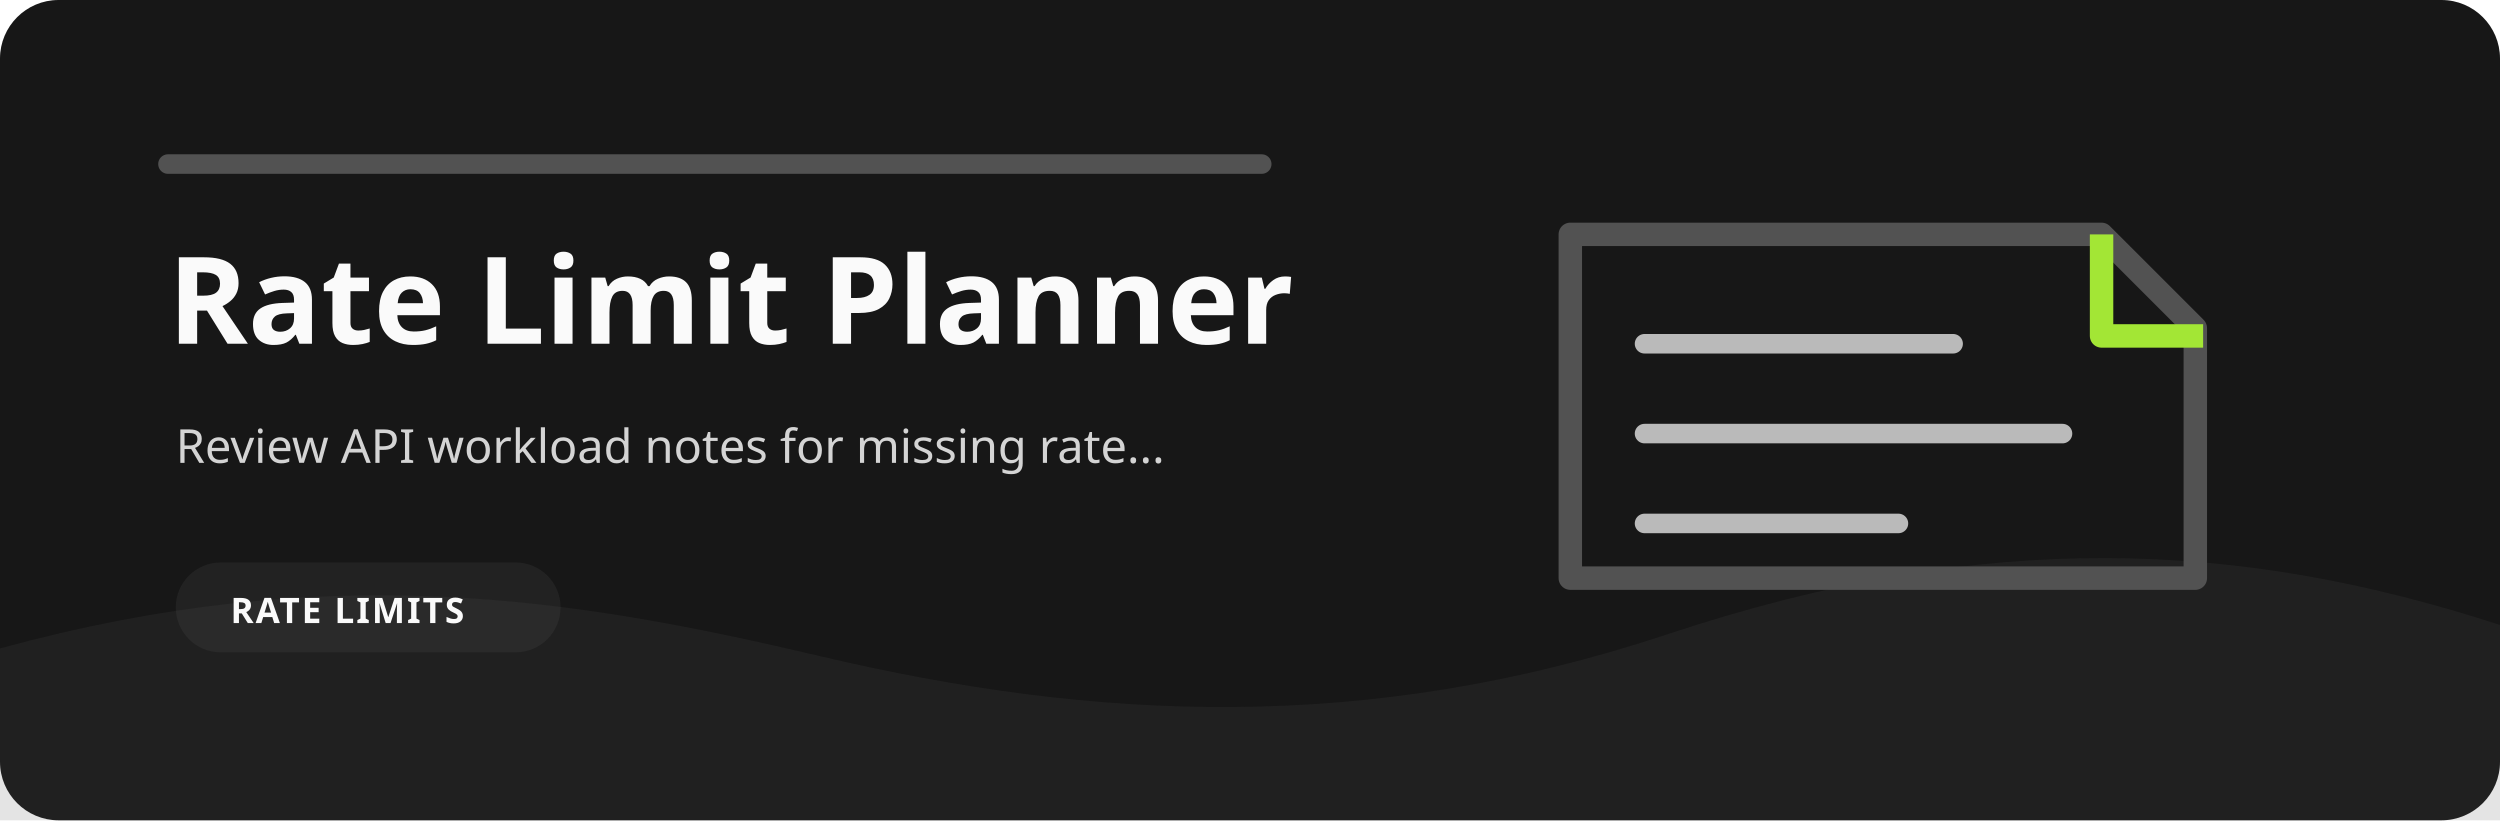
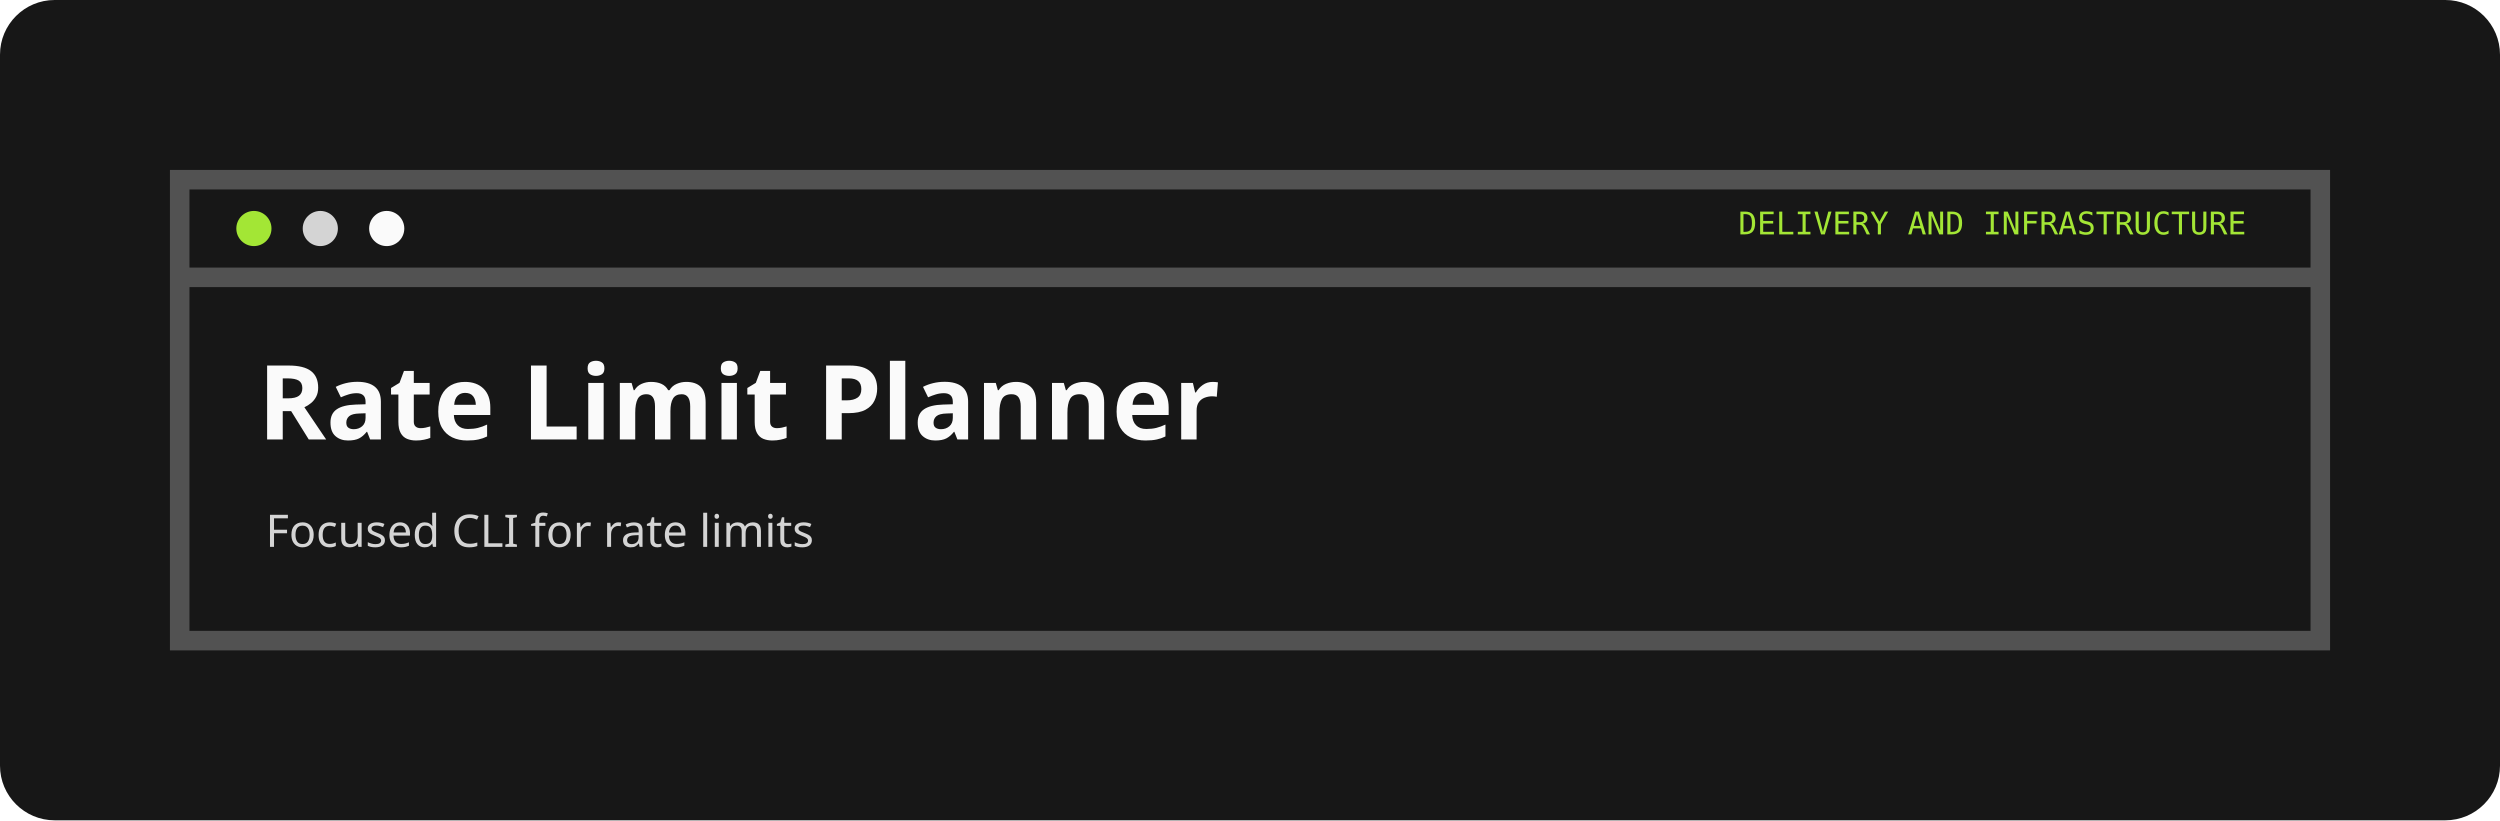
- <svg xmlns="http://www.w3.org/2000/svg" width="1280" height="420" viewBox="0 0 1280 420" fill="none" role="img" aria-label="Rate Limit Planner project cover">
-   <rect width="1280" height="420" rx="30" fill="#171717" />
-   <path d="M0 332C168 286 293 306 420 336C560 369 699 376 853 325C1018 270 1148 277 1280 320V420H0V332Z" fill="#525252" opacity=".16" />
-   <path d="M86 84h560" stroke="#525252" stroke-width="10" stroke-linecap="round" />
-   <text x="86" y="176" fill="#fafafa" font-family="Space Grotesk, ui-sans-serif, system-ui" font-size="62" font-weight="800">Rate Limit Planner</text>
-   <text x="90" y="237" fill="#d4d4d4" font-family="Space Grotesk, ui-sans-serif, system-ui" font-size="24" font-weight="500">Review API workload notes for missing rate...</text>
-   <rect x="90" y="288" width="197" height="46" rx="23" fill="#525252" opacity=".20" />
-   <text x="118" y="319" fill="#fafafa" font-family="Space Grotesk, ui-sans-serif, system-ui" font-size="18" font-weight="800" letter-spacing="1">RATE LIMITS</text>
-   <path d="M804 120h272l48 48v128H804z" fill="none" stroke="#525252" stroke-width="12" stroke-linejoin="round" />
-   <path d="M1076 120v52h52" fill="none" stroke="#a3e635" stroke-width="12" stroke-linejoin="round" />
-   <path d="M842 176h158M842 222h214M842 268h130" stroke="#fafafa" stroke-width="10" stroke-linecap="round" opacity=".72" />
+ <svg xmlns="http://www.w3.org/2000/svg" width="1280" height="420" viewBox="0 0 1280 420" fill="none" role="img" aria-label="Rate Limit Planner cover">
+   <rect width="1280" height="420" rx="28" fill="#171717" />
+   <path d="M92 92h1096v236H92z" fill="none" stroke="#525252" stroke-width="10" />
+   <path d="M92 142h1096" stroke="#525252" stroke-width="10" />
+   <circle cx="130" cy="117" r="9" fill="#a3e635" />
+   <circle cx="164" cy="117" r="9" fill="#d4d4d4" />
+   <circle cx="198" cy="117" r="9" fill="#fafafa" />
+   <text x="132" y="225" fill="#fafafa" font-family="Sora, ui-sans-serif, system-ui" font-size="53" font-weight="800">Rate Limit Planner</text>
+   <text x="136" y="280" fill="#d4d4d4" font-family="Sora, ui-sans-serif, system-ui" font-size="23">Focused CLI for rate limits</text>
+   <text x="890" y="120" fill="#a3e635" font-family="ui-monospace, SFMono-Regular, Menlo, monospace" font-size="16">DELIVERY AND INFRASTRUCTURE</text>
</svg>
